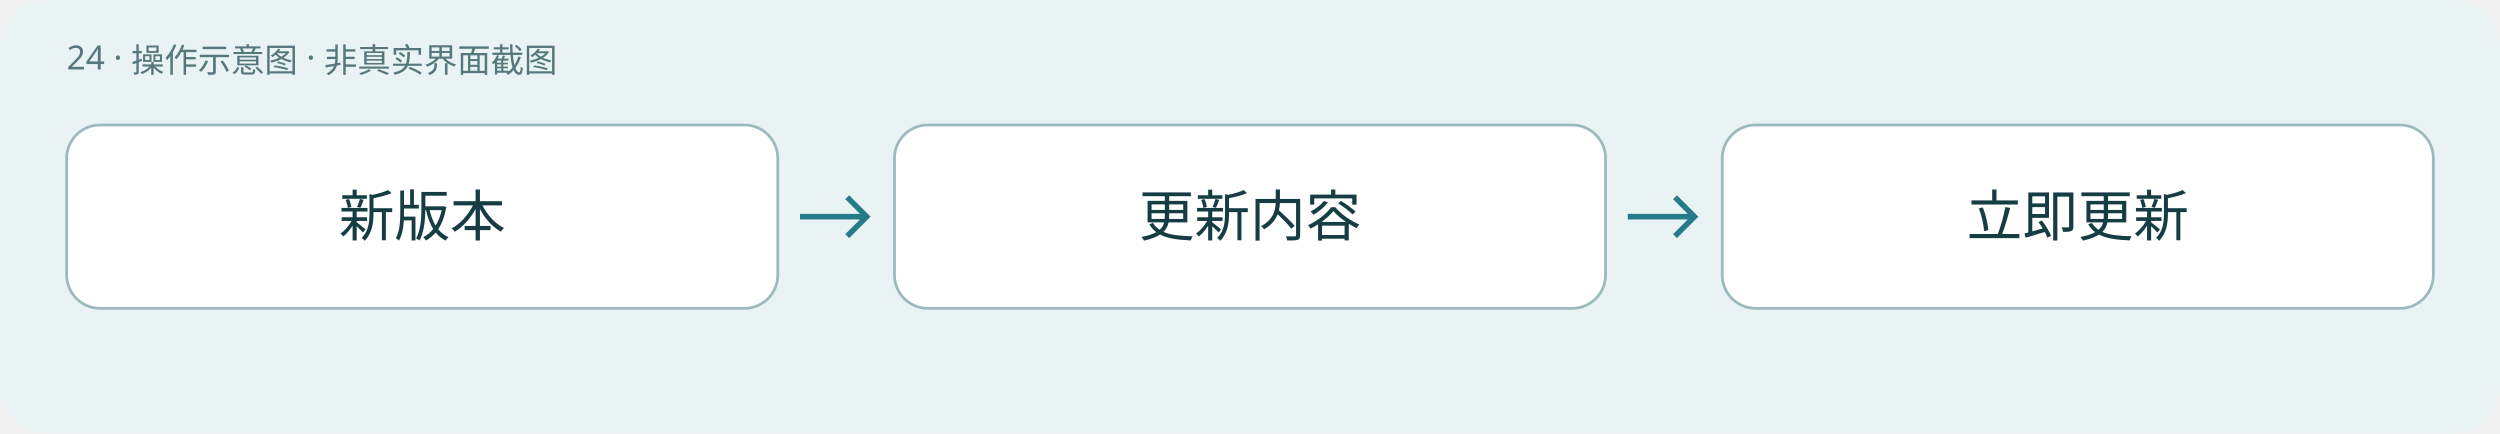
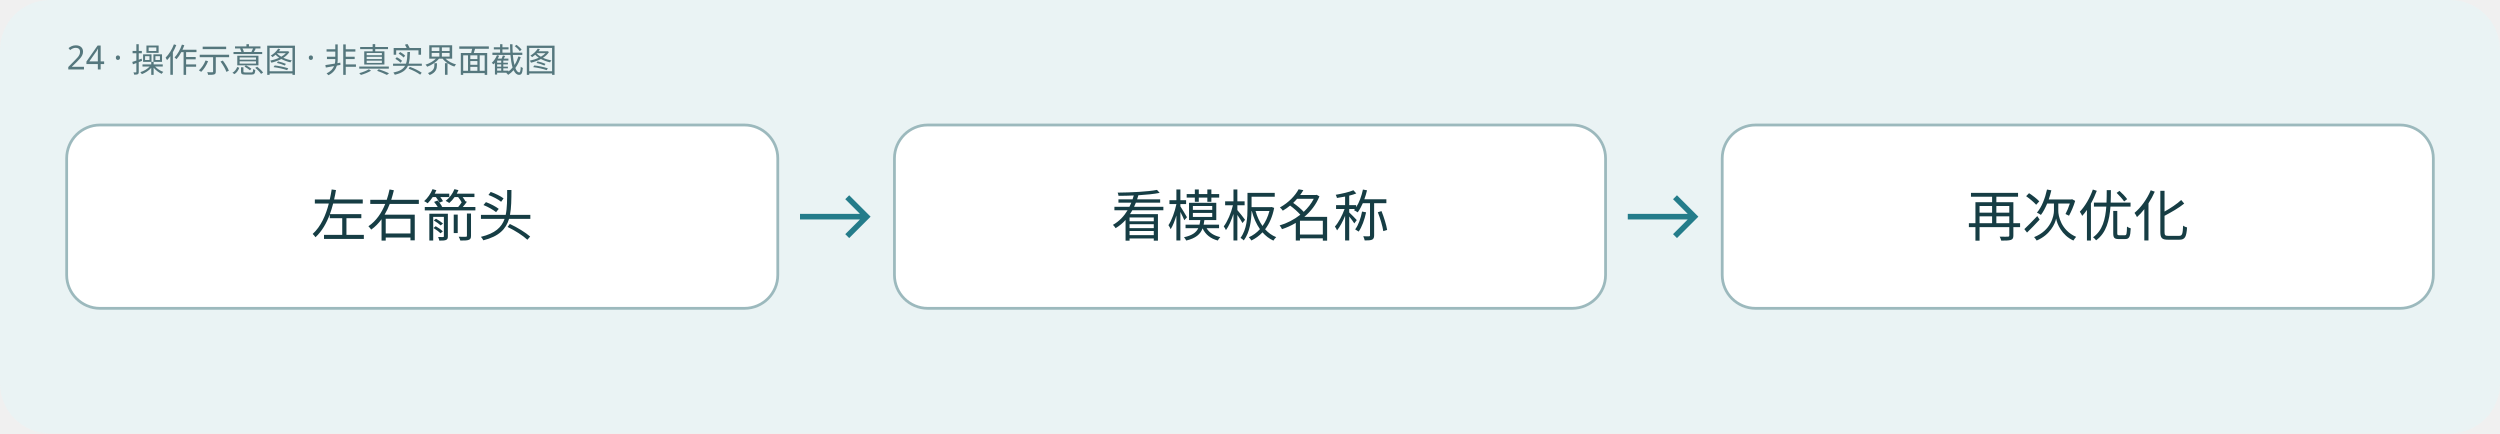
<svg xmlns="http://www.w3.org/2000/svg" viewBox="0 0 900 156" role="img">
  <rect width="900" height="156" rx="18" fill="#eaf3f4" />
  <rect x="24" y="45" width="256" height="66" rx="12" fill="white" stroke="#9cb9bd" />
-   <text x="152" y="85" text-anchor="middle" font-family="Microsoft YaHei,PingFang SC,sans-serif" font-size="20" fill="#163d44">新版本</text>
+   <text x="152" y="85" text-anchor="middle" font-family="Microsoft YaHei,PingFang SC,sans-serif" font-size="20" fill="#163d44">左右箭头</text>
  <path d="M288 78 h24 m-7 -7 7 7 -7 7" fill="none" stroke="#247c8a" stroke-width="2" />
  <rect x="322" y="45" width="256" height="66" rx="12" fill="white" stroke="#9cb9bd" />
-   <text x="450" y="85" text-anchor="middle" font-family="Microsoft YaHei,PingFang SC,sans-serif" font-size="20" fill="#163d44">更新内容</text>
+   <text x="450" y="85" text-anchor="middle" font-family="Microsoft YaHei,PingFang SC,sans-serif" font-size="20" fill="#163d44">看模板名称</text>
  <path d="M586 78 h24 m-7 -7 7 7 -7 7" fill="none" stroke="#247c8a" stroke-width="2" />
  <rect x="620" y="45" width="256" height="66" rx="12" fill="white" stroke="#9cb9bd" />
-   <text x="748" y="85" text-anchor="middle" font-family="Microsoft YaHei,PingFang SC,sans-serif" font-size="20" fill="#163d44">立即更新</text>
+   <text x="748" y="85" text-anchor="middle" font-family="Microsoft YaHei,PingFang SC,sans-serif" font-size="20" fill="#163d44">再次优化</text>
  <text x="24" y="25" font-family="sans-serif" font-size="12" fill="#55777d">24 · 操作示意图 · 非真实界面截图</text>
</svg>
